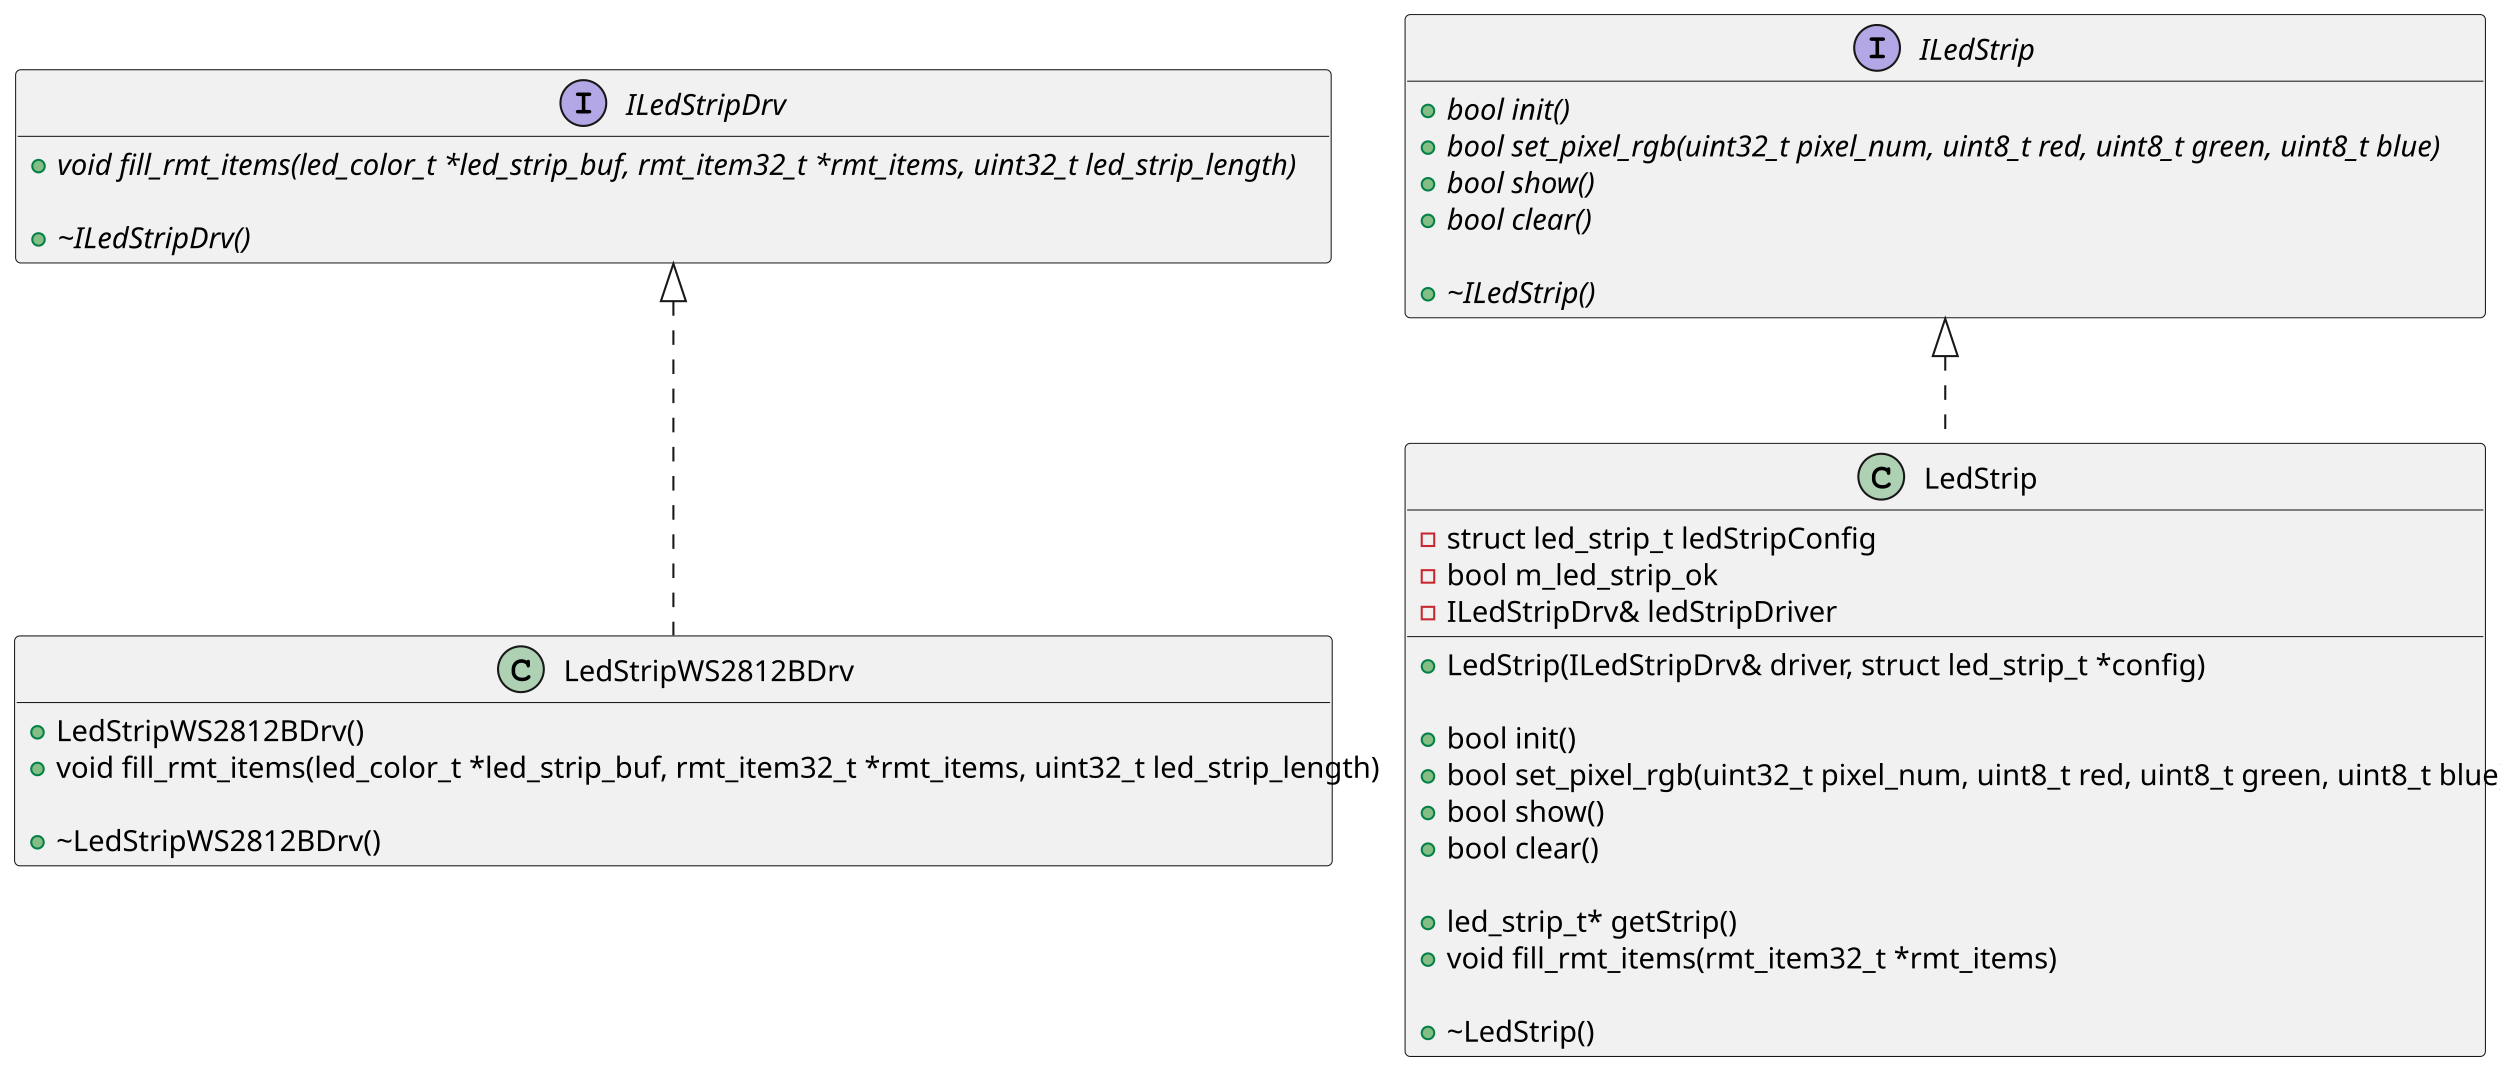
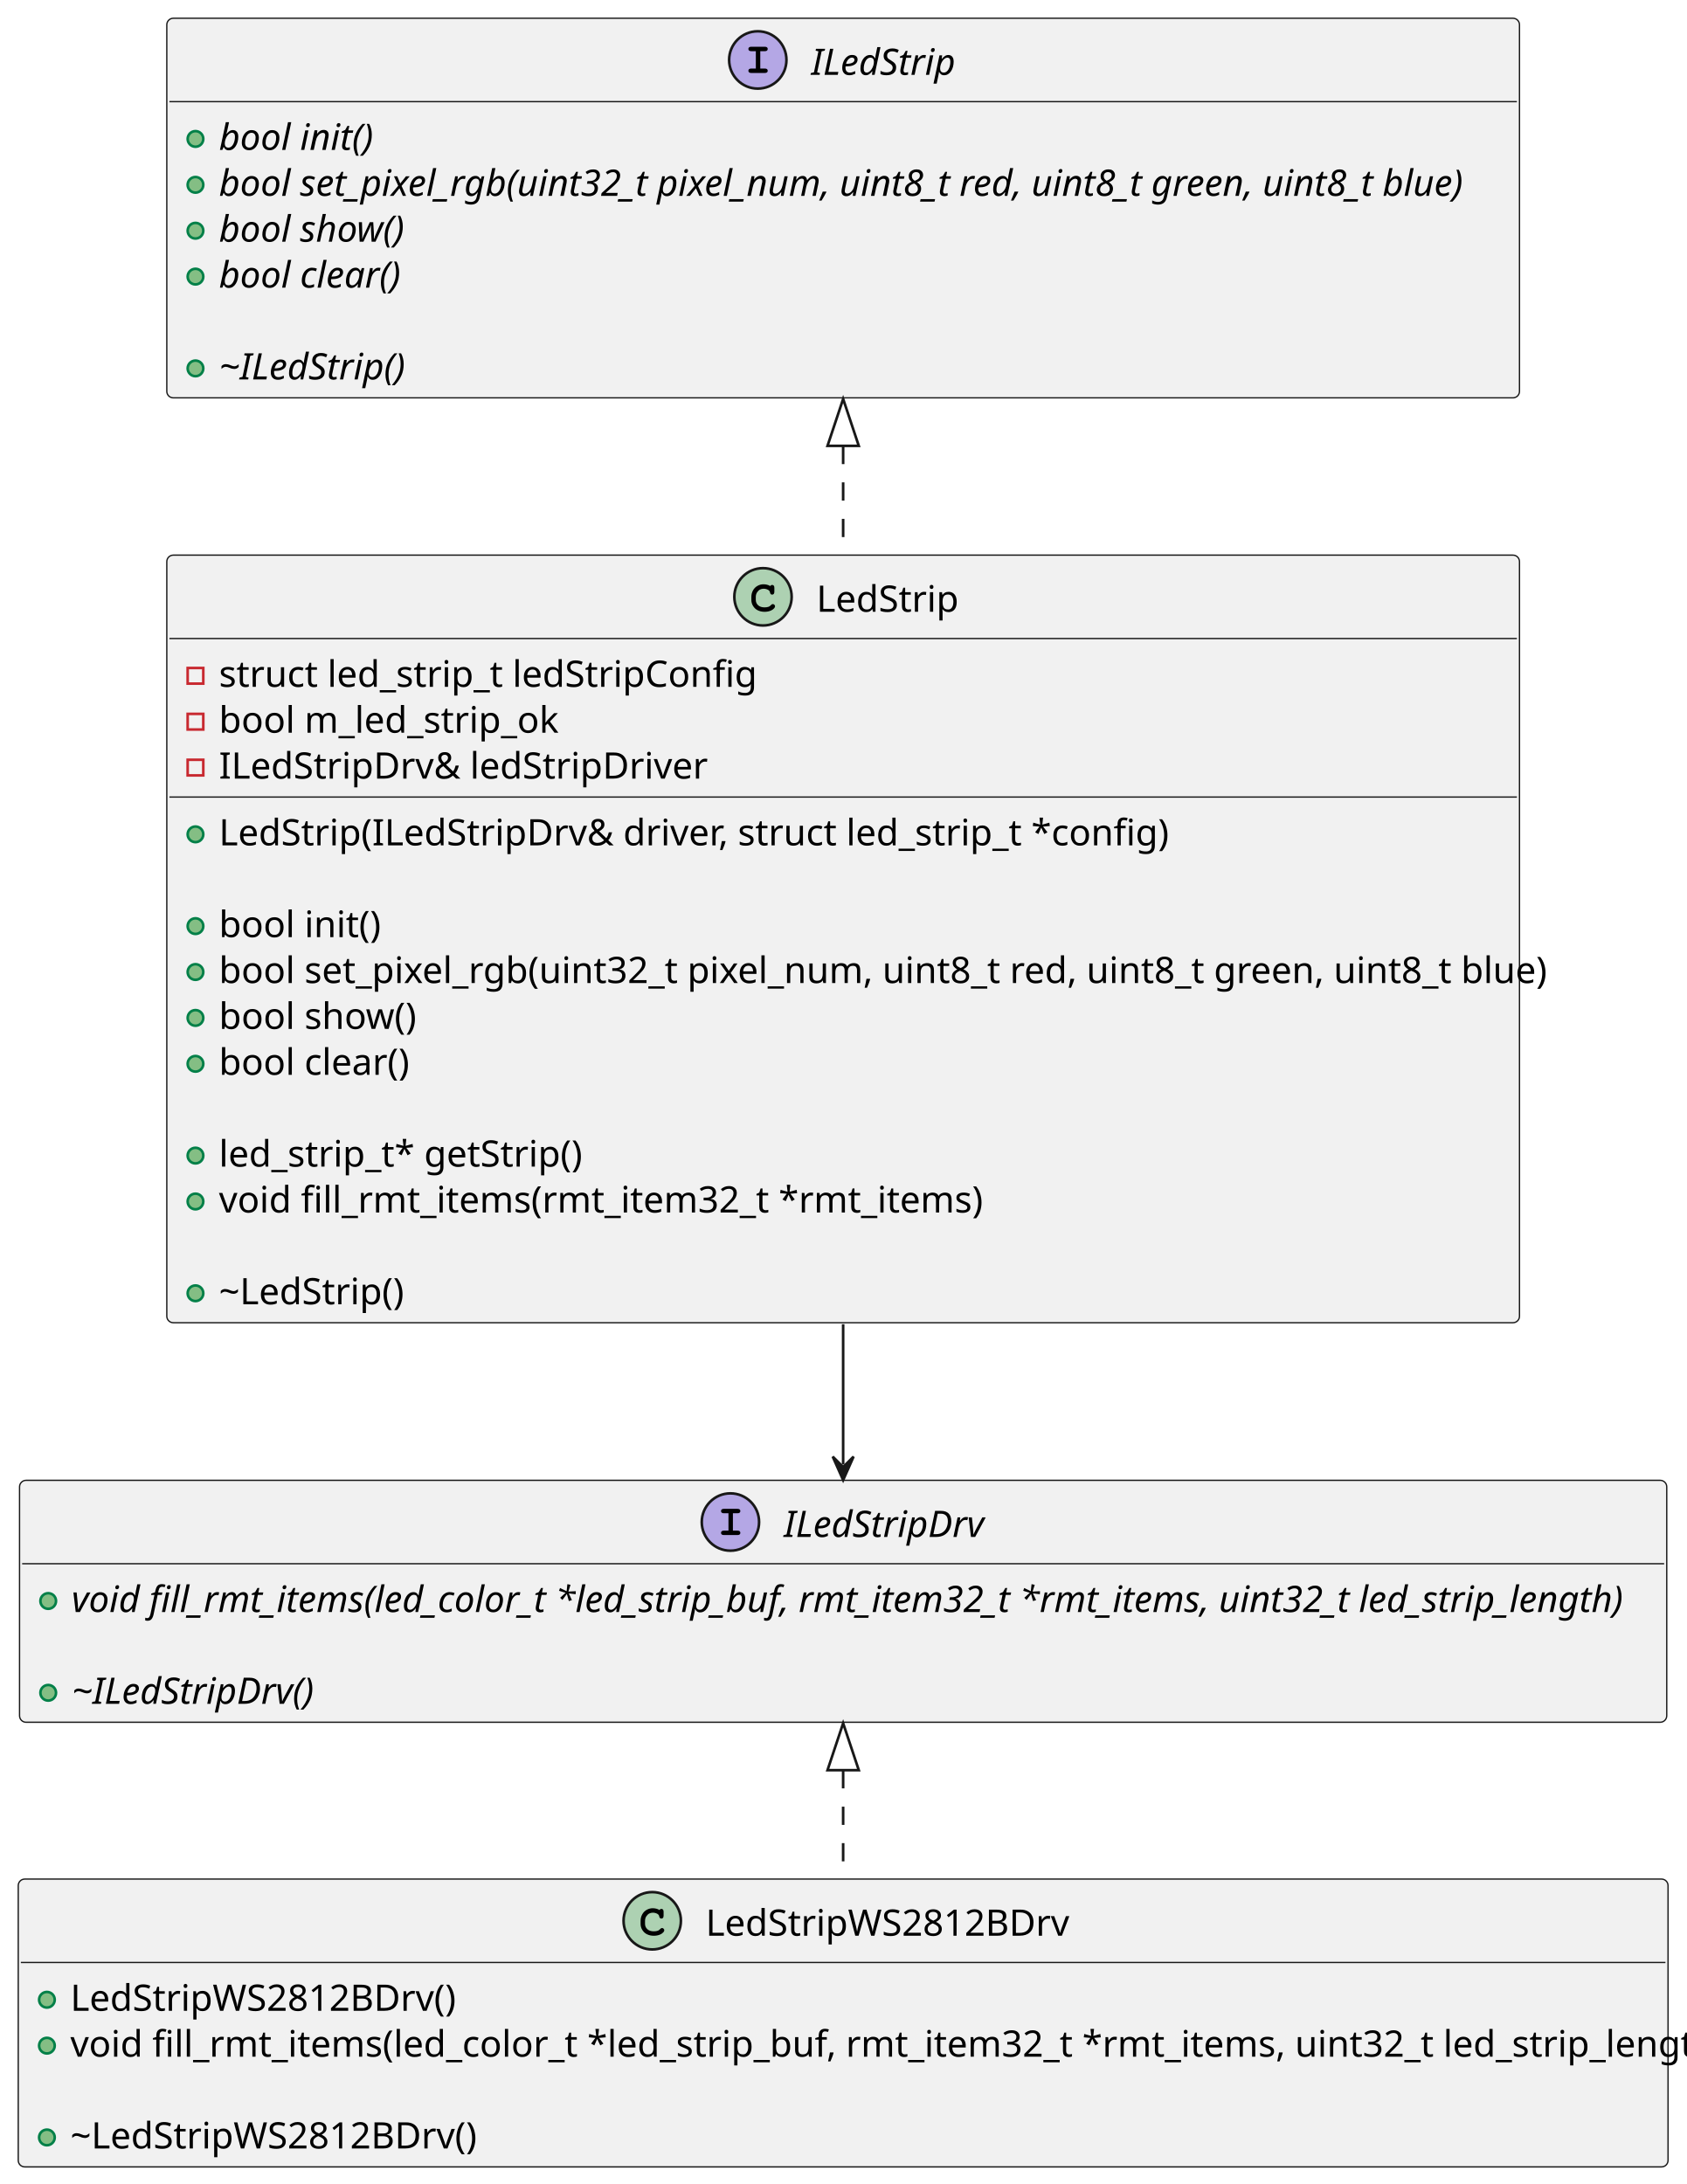
- <svg xmlns="http://www.w3.org/2000/svg" contentStyleType="text/css" height="514px" preserveAspectRatio="none" style="width:1201px;height:514px;background:#FFFFFF;" version="1.1" viewBox="0 0 1201 514" width="1201px" zoomAndPan="magnify">
+ <svg xmlns="http://www.w3.org/2000/svg" contentStyleType="text/css" height="838px" preserveAspectRatio="none" style="width:647px;height:838px;background:#FFFFFF;" version="1.1" viewBox="0 0 647 838" width="647px" zoomAndPan="magnify">
  <defs />
  <g>
    <g id="elem_ILedStripDrv">
-       <rect codeLine="2" fill="#F1F1F1" height="92.828" id="ILedStripDrv" rx="2.5" ry="2.5" style="stroke:#181818;stroke-width:0.5;" width="632" x="7.5" y="33.5" />
-       <ellipse cx="280.25" cy="49.5" fill="#B4A7E5" rx="11" ry="11" style="stroke:#181818;stroke-width:1.0;" />
-       <path d="M281.203,46.141 L281.203,52.797 L282.922,52.797 Q283.531,52.797 283.797,53.031 Q284.062,53.266 284.062,53.656 Q284.062,54.031 283.797,54.266 Q283.531,54.5 282.922,54.5 L277.781,54.5 Q277.172,54.5 276.906,54.266 Q276.641,54.031 276.641,53.641 Q276.641,53.266 276.906,53.031 Q277.172,52.797 277.781,52.797 L279.5,52.797 L279.5,46.141 L277.781,46.141 Q277.172,46.141 276.906,45.906 Q276.641,45.672 276.641,45.281 Q276.641,44.906 276.906,44.672 Q277.172,44.438 277.781,44.438 L282.922,44.438 Q283.531,44.438 283.797,44.672 Q284.062,44.906 284.062,45.281 Q284.062,45.672 283.797,45.906 Q283.531,46.141 282.922,46.141 L281.203,46.141 Z " fill="#000000" />
-       <text fill="#000000" font-family="sans-serif" font-size="14" font-style="italic" lengthAdjust="spacing" textLength="78" x="300.75" y="55.228">ILedStripDrv</text>
-       <line style="stroke:#181818;stroke-width:0.5;" x1="8.5" x2="638.5" y1="65.5" y2="65.5" />
-       <ellipse cx="18.5" cy="79.805" fill="#84BE84" rx="3" ry="3" style="stroke:#038048;stroke-width:1.0;" />
-       <text fill="#000000" font-family="sans-serif" font-size="14" font-style="italic" lengthAdjust="spacing" textLength="606" x="27.5" y="84.033">void fill_rmt_items(led_color_t *led_strip_buf, rmt_item32_t *rmt_items, uint32_t led_strip_length)</text>
-       <text fill="#000000" font-family="sans-serif" font-size="14" lengthAdjust="spacing" textLength="4" x="27.5" y="101.643"> </text>
-       <ellipse cx="18.5" cy="115.023" fill="#84BE84" rx="3" ry="3" style="stroke:#038048;stroke-width:1.0;" />
-       <text fill="#000000" font-family="sans-serif" font-size="14" font-style="italic" lengthAdjust="spacing" textLength="96" x="27.5" y="119.252">~ILedStripDrv()</text>
+       <rect codeLine="2" fill="#F1F1F1" height="92.828" id="ILedStripDrv" rx="2.5" ry="2.5" style="stroke:#181818;stroke-width:0.5;" width="632" x="7.5" y="568" />
+       <ellipse cx="280.25" cy="584" fill="#B4A7E5" rx="11" ry="11" style="stroke:#181818;stroke-width:1.0;" />
+       <path d="M281.203,580.641 L281.203,587.297 L282.922,587.297 Q283.531,587.297 283.797,587.531 Q284.062,587.766 284.062,588.156 Q284.062,588.531 283.797,588.766 Q283.531,589 282.922,589 L277.781,589 Q277.172,589 276.906,588.766 Q276.641,588.531 276.641,588.141 Q276.641,587.766 276.906,587.531 Q277.172,587.297 277.781,587.297 L279.5,587.297 L279.5,580.641 L277.781,580.641 Q277.172,580.641 276.906,580.406 Q276.641,580.172 276.641,579.781 Q276.641,579.406 276.906,579.172 Q277.172,578.938 277.781,578.938 L282.922,578.938 Q283.531,578.938 283.797,579.172 Q284.062,579.406 284.062,579.781 Q284.062,580.172 283.797,580.406 Q283.531,580.641 282.922,580.641 L281.203,580.641 Z " fill="#000000" />
+       <text fill="#000000" font-family="sans-serif" font-size="14" font-style="italic" lengthAdjust="spacing" textLength="78" x="300.75" y="589.729">ILedStripDrv</text>
+       <line style="stroke:#181818;stroke-width:0.5;" x1="8.5" x2="638.5" y1="600" y2="600" />
+       <ellipse cx="18.5" cy="614.305" fill="#84BE84" rx="3" ry="3" style="stroke:#038048;stroke-width:1.0;" />
+       <text fill="#000000" font-family="sans-serif" font-size="14" font-style="italic" lengthAdjust="spacing" textLength="606" x="27.5" y="618.533">void fill_rmt_items(led_color_t *led_strip_buf, rmt_item32_t *rmt_items, uint32_t led_strip_length)</text>
+       <text fill="#000000" font-family="sans-serif" font-size="14" lengthAdjust="spacing" textLength="4" x="27.5" y="636.143"> </text>
+       <ellipse cx="18.5" cy="649.523" fill="#84BE84" rx="3" ry="3" style="stroke:#038048;stroke-width:1.0;" />
+       <text fill="#000000" font-family="sans-serif" font-size="14" font-style="italic" lengthAdjust="spacing" textLength="96" x="27.5" y="653.752">~ILedStripDrv()</text>
    </g>
    <g id="elem_ILedStrip">
-       <rect codeLine="10" fill="#F1F1F1" height="145.656" id="ILedStrip" rx="2.5" ry="2.5" style="stroke:#181818;stroke-width:0.5;" width="519" x="675" y="7" />
-       <ellipse cx="901.75" cy="23" fill="#B4A7E5" rx="11" ry="11" style="stroke:#181818;stroke-width:1.0;" />
-       <path d="M902.703,19.641 L902.703,26.297 L904.422,26.297 Q905.031,26.297 905.297,26.531 Q905.562,26.766 905.562,27.156 Q905.562,27.531 905.297,27.766 Q905.031,28 904.422,28 L899.281,28 Q898.672,28 898.406,27.766 Q898.141,27.531 898.141,27.141 Q898.141,26.766 898.406,26.531 Q898.672,26.297 899.281,26.297 L901,26.297 L901,19.641 L899.281,19.641 Q898.672,19.641 898.406,19.406 Q898.141,19.172 898.141,18.781 Q898.141,18.406 898.406,18.172 Q898.672,17.938 899.281,17.938 L904.422,17.938 Q905.031,17.938 905.297,18.172 Q905.562,18.406 905.562,18.781 Q905.562,19.172 905.297,19.406 Q905.031,19.641 904.422,19.641 L902.703,19.641 Z " fill="#000000" />
-       <text fill="#000000" font-family="sans-serif" font-size="14" font-style="italic" lengthAdjust="spacing" textLength="57" x="922.25" y="28.729">ILedStrip</text>
-       <line style="stroke:#181818;stroke-width:0.5;" x1="676" x2="1193" y1="39" y2="39" />
-       <ellipse cx="686" cy="53.305" fill="#84BE84" rx="3" ry="3" style="stroke:#038048;stroke-width:1.0;" />
-       <text fill="#000000" font-family="sans-serif" font-size="14" font-style="italic" lengthAdjust="spacing" textLength="59" x="695" y="57.533">bool init()</text>
-       <ellipse cx="686" cy="70.914" fill="#84BE84" rx="3" ry="3" style="stroke:#038048;stroke-width:1.0;" />
-       <text fill="#000000" font-family="sans-serif" font-size="14" font-style="italic" lengthAdjust="spacing" textLength="493" x="695" y="75.143">bool set_pixel_rgb(uint32_t pixel_num, uint8_t red, uint8_t green, uint8_t blue)</text>
-       <ellipse cx="686" cy="88.523" fill="#84BE84" rx="3" ry="3" style="stroke:#038048;stroke-width:1.0;" />
-       <text fill="#000000" font-family="sans-serif" font-size="14" font-style="italic" lengthAdjust="spacing" textLength="73" x="695" y="92.752">bool show()</text>
-       <ellipse cx="686" cy="106.133" fill="#84BE84" rx="3" ry="3" style="stroke:#038048;stroke-width:1.0;" />
-       <text fill="#000000" font-family="sans-serif" font-size="14" font-style="italic" lengthAdjust="spacing" textLength="72" x="695" y="110.361">bool clear()</text>
-       <text fill="#000000" font-family="sans-serif" font-size="14" lengthAdjust="spacing" textLength="4" x="695" y="127.971"> </text>
-       <ellipse cx="686" cy="141.352" fill="#84BE84" rx="3" ry="3" style="stroke:#038048;stroke-width:1.0;" />
-       <text fill="#000000" font-family="sans-serif" font-size="14" font-style="italic" lengthAdjust="spacing" textLength="75" x="695" y="145.58">~ILedStrip()</text>
+       <rect codeLine="10" fill="#F1F1F1" height="145.656" id="ILedStrip" rx="2.5" ry="2.5" style="stroke:#181818;stroke-width:0.5;" width="519" x="64" y="7" />
+       <ellipse cx="290.75" cy="23" fill="#B4A7E5" rx="11" ry="11" style="stroke:#181818;stroke-width:1.0;" />
+       <path d="M291.703,19.641 L291.703,26.297 L293.422,26.297 Q294.031,26.297 294.297,26.531 Q294.562,26.766 294.562,27.156 Q294.562,27.531 294.297,27.766 Q294.031,28 293.422,28 L288.281,28 Q287.672,28 287.406,27.766 Q287.141,27.531 287.141,27.141 Q287.141,26.766 287.406,26.531 Q287.672,26.297 288.281,26.297 L290,26.297 L290,19.641 L288.281,19.641 Q287.672,19.641 287.406,19.406 Q287.141,19.172 287.141,18.781 Q287.141,18.406 287.406,18.172 Q287.672,17.938 288.281,17.938 L293.422,17.938 Q294.031,17.938 294.297,18.172 Q294.562,18.406 294.562,18.781 Q294.562,19.172 294.297,19.406 Q294.031,19.641 293.422,19.641 L291.703,19.641 Z " fill="#000000" />
+       <text fill="#000000" font-family="sans-serif" font-size="14" font-style="italic" lengthAdjust="spacing" textLength="57" x="311.25" y="28.729">ILedStrip</text>
+       <line style="stroke:#181818;stroke-width:0.5;" x1="65" x2="582" y1="39" y2="39" />
+       <ellipse cx="75" cy="53.305" fill="#84BE84" rx="3" ry="3" style="stroke:#038048;stroke-width:1.0;" />
+       <text fill="#000000" font-family="sans-serif" font-size="14" font-style="italic" lengthAdjust="spacing" textLength="59" x="84" y="57.533">bool init()</text>
+       <ellipse cx="75" cy="70.914" fill="#84BE84" rx="3" ry="3" style="stroke:#038048;stroke-width:1.0;" />
+       <text fill="#000000" font-family="sans-serif" font-size="14" font-style="italic" lengthAdjust="spacing" textLength="493" x="84" y="75.143">bool set_pixel_rgb(uint32_t pixel_num, uint8_t red, uint8_t green, uint8_t blue)</text>
+       <ellipse cx="75" cy="88.523" fill="#84BE84" rx="3" ry="3" style="stroke:#038048;stroke-width:1.0;" />
+       <text fill="#000000" font-family="sans-serif" font-size="14" font-style="italic" lengthAdjust="spacing" textLength="73" x="84" y="92.752">bool show()</text>
+       <ellipse cx="75" cy="106.133" fill="#84BE84" rx="3" ry="3" style="stroke:#038048;stroke-width:1.0;" />
+       <text fill="#000000" font-family="sans-serif" font-size="14" font-style="italic" lengthAdjust="spacing" textLength="72" x="84" y="110.361">bool clear()</text>
+       <text fill="#000000" font-family="sans-serif" font-size="14" lengthAdjust="spacing" textLength="4" x="84" y="127.971"> </text>
+       <ellipse cx="75" cy="141.352" fill="#84BE84" rx="3" ry="3" style="stroke:#038048;stroke-width:1.0;" />
+       <text fill="#000000" font-family="sans-serif" font-size="14" font-style="italic" lengthAdjust="spacing" textLength="75" x="84" y="145.58">~ILedStrip()</text>
    </g>
    <g id="elem_LedStripWS2812BDrv">
-       <rect codeLine="20" fill="#F1F1F1" height="110.438" id="LedStripWS2812BDrv" rx="2.5" ry="2.5" style="stroke:#181818;stroke-width:0.5;" width="633" x="7" y="305.5" />
-       <ellipse cx="250.25" cy="321.5" fill="#ADD1B2" rx="11" ry="11" style="stroke:#181818;stroke-width:1.0;" />
-       <path d="M253.016,317.375 Q253.172,317.156 253.359,317.047 Q253.547,316.938 253.766,316.938 Q254.141,316.938 254.375,317.203 Q254.609,317.453 254.609,318.062 L254.609,319.516 Q254.609,320.125 254.375,320.391 Q254.141,320.656 253.766,320.656 Q253.422,320.656 253.219,320.453 Q253.016,320.266 252.906,319.75 Q252.859,319.391 252.672,319.203 Q252.344,318.828 251.734,318.609 Q251.125,318.391 250.5,318.391 Q249.734,318.391 249.094,318.719 Q248.469,319.047 247.969,319.797 Q247.484,320.547 247.484,321.578 L247.484,322.672 Q247.484,323.906 248.375,324.734 Q249.266,325.547 250.859,325.547 Q251.797,325.547 252.453,325.297 Q252.844,325.141 253.266,324.703 Q253.531,324.438 253.672,324.359 Q253.828,324.281 254.031,324.281 Q254.359,324.281 254.609,324.547 Q254.875,324.797 254.875,325.141 Q254.875,325.484 254.531,325.891 Q254.031,326.469 253.234,326.797 Q252.156,327.25 250.859,327.25 Q249.344,327.25 248.141,326.625 Q247.156,326.125 246.469,325.062 Q245.781,323.984 245.781,322.703 L245.781,321.547 Q245.781,320.219 246.391,319.078 Q247.016,317.922 248.109,317.312 Q249.203,316.688 250.438,316.688 Q251.172,316.688 251.812,316.859 Q252.469,317.016 253.016,317.375 Z " fill="#000000" />
-       <text fill="#000000" font-family="sans-serif" font-size="14" lengthAdjust="spacing" textLength="138" x="270.75" y="327.228">LedStripWS2812BDrv</text>
-       <line style="stroke:#181818;stroke-width:0.5;" x1="8" x2="639" y1="337.5" y2="337.5" />
-       <ellipse cx="18" cy="351.805" fill="#84BE84" rx="3" ry="3" style="stroke:#038048;stroke-width:1.0;" />
-       <text fill="#000000" font-family="sans-serif" font-size="14" lengthAdjust="spacing" textLength="148" x="27" y="356.033">LedStripWS2812BDrv()</text>
-       <ellipse cx="18" cy="369.414" fill="#84BE84" rx="3" ry="3" style="stroke:#038048;stroke-width:1.0;" />
-       <text fill="#000000" font-family="sans-serif" font-size="14" lengthAdjust="spacing" textLength="607" x="27" y="373.643">void fill_rmt_items(led_color_t *led_strip_buf, rmt_item32_t *rmt_items, uint32_t led_strip_length)</text>
-       <text fill="#000000" font-family="sans-serif" font-size="14" lengthAdjust="spacing" textLength="4" x="27" y="391.252"> </text>
-       <ellipse cx="18" cy="404.633" fill="#84BE84" rx="3" ry="3" style="stroke:#038048;stroke-width:1.0;" />
-       <text fill="#000000" font-family="sans-serif" font-size="14" lengthAdjust="spacing" textLength="156" x="27" y="408.861">~LedStripWS2812BDrv()</text>
+       <rect codeLine="20" fill="#F1F1F1" height="110.438" id="LedStripWS2812BDrv" rx="2.5" ry="2.5" style="stroke:#181818;stroke-width:0.5;" width="633" x="7" y="721" />
+       <ellipse cx="250.25" cy="737" fill="#ADD1B2" rx="11" ry="11" style="stroke:#181818;stroke-width:1.0;" />
+       <path d="M253.016,732.875 Q253.172,732.656 253.359,732.547 Q253.547,732.438 253.766,732.438 Q254.141,732.438 254.375,732.703 Q254.609,732.953 254.609,733.562 L254.609,735.016 Q254.609,735.625 254.375,735.891 Q254.141,736.156 253.766,736.156 Q253.422,736.156 253.219,735.953 Q253.016,735.766 252.906,735.25 Q252.859,734.891 252.672,734.703 Q252.344,734.328 251.734,734.109 Q251.125,733.891 250.5,733.891 Q249.734,733.891 249.094,734.219 Q248.469,734.547 247.969,735.297 Q247.484,736.047 247.484,737.078 L247.484,738.172 Q247.484,739.406 248.375,740.234 Q249.266,741.047 250.859,741.047 Q251.797,741.047 252.453,740.797 Q252.844,740.641 253.266,740.203 Q253.531,739.938 253.672,739.859 Q253.828,739.781 254.031,739.781 Q254.359,739.781 254.609,740.047 Q254.875,740.297 254.875,740.641 Q254.875,740.984 254.531,741.391 Q254.031,741.969 253.234,742.297 Q252.156,742.75 250.859,742.75 Q249.344,742.75 248.141,742.125 Q247.156,741.625 246.469,740.562 Q245.781,739.484 245.781,738.203 L245.781,737.047 Q245.781,735.719 246.391,734.578 Q247.016,733.422 248.109,732.812 Q249.203,732.188 250.438,732.188 Q251.172,732.188 251.812,732.359 Q252.469,732.516 253.016,732.875 Z " fill="#000000" />
+       <text fill="#000000" font-family="sans-serif" font-size="14" lengthAdjust="spacing" textLength="138" x="270.75" y="742.729">LedStripWS2812BDrv</text>
+       <line style="stroke:#181818;stroke-width:0.5;" x1="8" x2="639" y1="753" y2="753" />
+       <ellipse cx="18" cy="767.305" fill="#84BE84" rx="3" ry="3" style="stroke:#038048;stroke-width:1.0;" />
+       <text fill="#000000" font-family="sans-serif" font-size="14" lengthAdjust="spacing" textLength="148" x="27" y="771.533">LedStripWS2812BDrv()</text>
+       <ellipse cx="18" cy="784.914" fill="#84BE84" rx="3" ry="3" style="stroke:#038048;stroke-width:1.0;" />
+       <text fill="#000000" font-family="sans-serif" font-size="14" lengthAdjust="spacing" textLength="607" x="27" y="789.143">void fill_rmt_items(led_color_t *led_strip_buf, rmt_item32_t *rmt_items, uint32_t led_strip_length)</text>
+       <text fill="#000000" font-family="sans-serif" font-size="14" lengthAdjust="spacing" textLength="4" x="27" y="806.752"> </text>
+       <ellipse cx="18" cy="820.133" fill="#84BE84" rx="3" ry="3" style="stroke:#038048;stroke-width:1.0;" />
+       <text fill="#000000" font-family="sans-serif" font-size="14" lengthAdjust="spacing" textLength="156" x="27" y="824.361">~LedStripWS2812BDrv()</text>
    </g>
    <g id="elem_LedStrip">
-       <rect codeLine="28" fill="#F1F1F1" height="294.531" id="LedStrip" rx="2.5" ry="2.5" style="stroke:#181818;stroke-width:0.5;" width="519" x="675" y="213" />
-       <ellipse cx="903.75" cy="229" fill="#ADD1B2" rx="11" ry="11" style="stroke:#181818;stroke-width:1.0;" />
-       <path d="M906.516,224.875 Q906.672,224.656 906.859,224.547 Q907.047,224.438 907.266,224.438 Q907.641,224.438 907.875,224.703 Q908.109,224.953 908.109,225.562 L908.109,227.016 Q908.109,227.625 907.875,227.891 Q907.641,228.156 907.266,228.156 Q906.922,228.156 906.719,227.953 Q906.516,227.766 906.406,227.25 Q906.359,226.891 906.172,226.703 Q905.844,226.328 905.234,226.109 Q904.625,225.891 904,225.891 Q903.234,225.891 902.594,226.219 Q901.969,226.547 901.469,227.297 Q900.984,228.047 900.984,229.078 L900.984,230.172 Q900.984,231.406 901.875,232.234 Q902.766,233.047 904.359,233.047 Q905.297,233.047 905.953,232.797 Q906.344,232.641 906.766,232.203 Q907.031,231.938 907.172,231.859 Q907.328,231.781 907.531,231.781 Q907.859,231.781 908.109,232.047 Q908.375,232.297 908.375,232.641 Q908.375,232.984 908.031,233.391 Q907.531,233.969 906.734,234.297 Q905.656,234.75 904.359,234.75 Q902.844,234.75 901.641,234.125 Q900.656,233.625 899.969,232.562 Q899.281,231.484 899.281,230.203 L899.281,229.047 Q899.281,227.719 899.891,226.578 Q900.516,225.422 901.609,224.812 Q902.703,224.188 903.938,224.188 Q904.672,224.188 905.312,224.359 Q905.969,224.516 906.516,224.875 Z " fill="#000000" />
-       <text fill="#000000" font-family="sans-serif" font-size="14" lengthAdjust="spacing" textLength="53" x="924.25" y="234.728">LedStrip</text>
-       <line style="stroke:#181818;stroke-width:0.5;" x1="676" x2="1193" y1="245" y2="245" />
-       <rect fill="none" height="6" style="stroke:#C82930;stroke-width:1.0;" width="6" x="683" y="256.305" />
-       <text fill="#000000" font-family="sans-serif" font-size="14" lengthAdjust="spacing" textLength="198" x="695" y="263.533">struct led_strip_t ledStripConfig</text>
-       <rect fill="none" height="6" style="stroke:#C82930;stroke-width:1.0;" width="6" x="683" y="273.914" />
-       <text fill="#000000" font-family="sans-serif" font-size="14" lengthAdjust="spacing" textLength="127" x="695" y="281.143">bool m_led_strip_ok</text>
-       <rect fill="none" height="6" style="stroke:#C82930;stroke-width:1.0;" width="6" x="683" y="291.523" />
-       <text fill="#000000" font-family="sans-serif" font-size="14" lengthAdjust="spacing" textLength="177" x="695" y="298.752">ILedStripDrv&amp; ledStripDriver</text>
-       <line style="stroke:#181818;stroke-width:0.5;" x1="676" x2="1193" y1="305.828" y2="305.828" />
-       <ellipse cx="686" cy="320.133" fill="#84BE84" rx="3" ry="3" style="stroke:#038048;stroke-width:1.0;" />
-       <text fill="#000000" font-family="sans-serif" font-size="14" lengthAdjust="spacing" textLength="350" x="695" y="324.361">LedStrip(ILedStripDrv&amp; driver, struct led_strip_t *config)</text>
-       <text fill="#000000" font-family="sans-serif" font-size="14" lengthAdjust="spacing" textLength="4" x="695" y="341.971"> </text>
-       <ellipse cx="686" cy="355.352" fill="#84BE84" rx="3" ry="3" style="stroke:#038048;stroke-width:1.0;" />
-       <text fill="#000000" font-family="sans-serif" font-size="14" lengthAdjust="spacing" textLength="59" x="695" y="359.58">bool init()</text>
-       <ellipse cx="686" cy="372.961" fill="#84BE84" rx="3" ry="3" style="stroke:#038048;stroke-width:1.0;" />
-       <text fill="#000000" font-family="sans-serif" font-size="14" lengthAdjust="spacing" textLength="493" x="695" y="377.19">bool set_pixel_rgb(uint32_t pixel_num, uint8_t red, uint8_t green, uint8_t blue)</text>
-       <ellipse cx="686" cy="390.57" fill="#84BE84" rx="3" ry="3" style="stroke:#038048;stroke-width:1.0;" />
-       <text fill="#000000" font-family="sans-serif" font-size="14" lengthAdjust="spacing" textLength="73" x="695" y="394.799">bool show()</text>
-       <ellipse cx="686" cy="408.18" fill="#84BE84" rx="3" ry="3" style="stroke:#038048;stroke-width:1.0;" />
-       <text fill="#000000" font-family="sans-serif" font-size="14" lengthAdjust="spacing" textLength="72" x="695" y="412.408">bool clear()</text>
-       <text fill="#000000" font-family="sans-serif" font-size="14" lengthAdjust="spacing" textLength="4" x="695" y="430.018"> </text>
-       <ellipse cx="686" cy="443.398" fill="#84BE84" rx="3" ry="3" style="stroke:#038048;stroke-width:1.0;" />
-       <text fill="#000000" font-family="sans-serif" font-size="14" lengthAdjust="spacing" textLength="134" x="695" y="447.627">led_strip_t* getStrip()</text>
-       <ellipse cx="686" cy="461.008" fill="#84BE84" rx="3" ry="3" style="stroke:#038048;stroke-width:1.0;" />
-       <text fill="#000000" font-family="sans-serif" font-size="14" lengthAdjust="spacing" textLength="274" x="695" y="465.236">void fill_rmt_items(rmt_item32_t *rmt_items)</text>
-       <text fill="#000000" font-family="sans-serif" font-size="14" lengthAdjust="spacing" textLength="4" x="695" y="482.846"> </text>
-       <ellipse cx="686" cy="496.227" fill="#84BE84" rx="3" ry="3" style="stroke:#038048;stroke-width:1.0;" />
-       <text fill="#000000" font-family="sans-serif" font-size="14" lengthAdjust="spacing" textLength="71" x="695" y="500.455">~LedStrip()</text>
+       <rect codeLine="28" fill="#F1F1F1" height="294.531" id="LedStrip" rx="2.5" ry="2.5" style="stroke:#181818;stroke-width:0.5;" width="519" x="64" y="213" />
+       <ellipse cx="292.75" cy="229" fill="#ADD1B2" rx="11" ry="11" style="stroke:#181818;stroke-width:1.0;" />
+       <path d="M295.516,224.875 Q295.672,224.656 295.859,224.547 Q296.047,224.438 296.266,224.438 Q296.641,224.438 296.875,224.703 Q297.109,224.953 297.109,225.562 L297.109,227.016 Q297.109,227.625 296.875,227.891 Q296.641,228.156 296.266,228.156 Q295.922,228.156 295.719,227.953 Q295.516,227.766 295.406,227.25 Q295.359,226.891 295.172,226.703 Q294.844,226.328 294.234,226.109 Q293.625,225.891 293,225.891 Q292.234,225.891 291.594,226.219 Q290.969,226.547 290.469,227.297 Q289.984,228.047 289.984,229.078 L289.984,230.172 Q289.984,231.406 290.875,232.234 Q291.766,233.047 293.359,233.047 Q294.297,233.047 294.953,232.797 Q295.344,232.641 295.766,232.203 Q296.031,231.938 296.172,231.859 Q296.328,231.781 296.531,231.781 Q296.859,231.781 297.109,232.047 Q297.375,232.297 297.375,232.641 Q297.375,232.984 297.031,233.391 Q296.531,233.969 295.734,234.297 Q294.656,234.75 293.359,234.75 Q291.844,234.75 290.641,234.125 Q289.656,233.625 288.969,232.562 Q288.281,231.484 288.281,230.203 L288.281,229.047 Q288.281,227.719 288.891,226.578 Q289.516,225.422 290.609,224.812 Q291.703,224.188 292.938,224.188 Q293.672,224.188 294.312,224.359 Q294.969,224.516 295.516,224.875 Z " fill="#000000" />
+       <text fill="#000000" font-family="sans-serif" font-size="14" lengthAdjust="spacing" textLength="53" x="313.25" y="234.728">LedStrip</text>
+       <line style="stroke:#181818;stroke-width:0.5;" x1="65" x2="582" y1="245" y2="245" />
+       <rect fill="none" height="6" style="stroke:#C82930;stroke-width:1.0;" width="6" x="72" y="256.305" />
+       <text fill="#000000" font-family="sans-serif" font-size="14" lengthAdjust="spacing" textLength="198" x="84" y="263.533">struct led_strip_t ledStripConfig</text>
+       <rect fill="none" height="6" style="stroke:#C82930;stroke-width:1.0;" width="6" x="72" y="273.914" />
+       <text fill="#000000" font-family="sans-serif" font-size="14" lengthAdjust="spacing" textLength="127" x="84" y="281.143">bool m_led_strip_ok</text>
+       <rect fill="none" height="6" style="stroke:#C82930;stroke-width:1.0;" width="6" x="72" y="291.523" />
+       <text fill="#000000" font-family="sans-serif" font-size="14" lengthAdjust="spacing" textLength="177" x="84" y="298.752">ILedStripDrv&amp; ledStripDriver</text>
+       <line style="stroke:#181818;stroke-width:0.5;" x1="65" x2="582" y1="305.828" y2="305.828" />
+       <ellipse cx="75" cy="320.133" fill="#84BE84" rx="3" ry="3" style="stroke:#038048;stroke-width:1.0;" />
+       <text fill="#000000" font-family="sans-serif" font-size="14" lengthAdjust="spacing" textLength="350" x="84" y="324.361">LedStrip(ILedStripDrv&amp; driver, struct led_strip_t *config)</text>
+       <text fill="#000000" font-family="sans-serif" font-size="14" lengthAdjust="spacing" textLength="4" x="84" y="341.971"> </text>
+       <ellipse cx="75" cy="355.352" fill="#84BE84" rx="3" ry="3" style="stroke:#038048;stroke-width:1.0;" />
+       <text fill="#000000" font-family="sans-serif" font-size="14" lengthAdjust="spacing" textLength="59" x="84" y="359.58">bool init()</text>
+       <ellipse cx="75" cy="372.961" fill="#84BE84" rx="3" ry="3" style="stroke:#038048;stroke-width:1.0;" />
+       <text fill="#000000" font-family="sans-serif" font-size="14" lengthAdjust="spacing" textLength="493" x="84" y="377.19">bool set_pixel_rgb(uint32_t pixel_num, uint8_t red, uint8_t green, uint8_t blue)</text>
+       <ellipse cx="75" cy="390.57" fill="#84BE84" rx="3" ry="3" style="stroke:#038048;stroke-width:1.0;" />
+       <text fill="#000000" font-family="sans-serif" font-size="14" lengthAdjust="spacing" textLength="73" x="84" y="394.799">bool show()</text>
+       <ellipse cx="75" cy="408.18" fill="#84BE84" rx="3" ry="3" style="stroke:#038048;stroke-width:1.0;" />
+       <text fill="#000000" font-family="sans-serif" font-size="14" lengthAdjust="spacing" textLength="72" x="84" y="412.408">bool clear()</text>
+       <text fill="#000000" font-family="sans-serif" font-size="14" lengthAdjust="spacing" textLength="4" x="84" y="430.018"> </text>
+       <ellipse cx="75" cy="443.398" fill="#84BE84" rx="3" ry="3" style="stroke:#038048;stroke-width:1.0;" />
+       <text fill="#000000" font-family="sans-serif" font-size="14" lengthAdjust="spacing" textLength="134" x="84" y="447.627">led_strip_t* getStrip()</text>
+       <ellipse cx="75" cy="461.008" fill="#84BE84" rx="3" ry="3" style="stroke:#038048;stroke-width:1.0;" />
+       <text fill="#000000" font-family="sans-serif" font-size="14" lengthAdjust="spacing" textLength="274" x="84" y="465.236">void fill_rmt_items(rmt_item32_t *rmt_items)</text>
+       <text fill="#000000" font-family="sans-serif" font-size="14" lengthAdjust="spacing" textLength="4" x="84" y="482.846"> </text>
+       <ellipse cx="75" cy="496.227" fill="#84BE84" rx="3" ry="3" style="stroke:#038048;stroke-width:1.0;" />
+       <text fill="#000000" font-family="sans-serif" font-size="14" lengthAdjust="spacing" textLength="71" x="84" y="500.455">~LedStrip()</text>
    </g>
    <g id="link_ILedStripDrv_LedStripWS2812BDrv">
-       <path d="M323.5,144.68 C323.5,193.59 323.5,253.19 323.5,305.2 " fill="none" id="ILedStripDrv-backto-LedStripWS2812BDrv" style="stroke:#181818;stroke-width:1.0;stroke-dasharray:7.0,7.0;" />
-       <polygon fill="none" points="323.5,126.68,317.5,144.68,329.5,144.68,323.5,126.68" style="stroke:#181818;stroke-width:1.0;" />
+       <path d="M323.5,679.21 C323.5,697.8 323.5,701.44 323.5,720.82 " fill="none" id="ILedStripDrv-backto-LedStripWS2812BDrv" style="stroke:#181818;stroke-width:1.0;stroke-dasharray:7.0,7.0;" />
+       <polygon fill="none" points="323.5,661.21,317.5,679.21,329.5,679.21,323.5,661.21" style="stroke:#181818;stroke-width:1.0;" />
    </g>
    <g id="link_ILedStrip_LedStrip">
-       <path d="M934.5,171.08 C934.5,189.54 934.5,192.06 934.5,212.8 " fill="none" id="ILedStrip-backto-LedStrip" style="stroke:#181818;stroke-width:1.0;stroke-dasharray:7.0,7.0;" />
-       <polygon fill="none" points="934.5,153.08,928.5,171.08,940.5,171.08,934.5,153.08" style="stroke:#181818;stroke-width:1.0;" />
+       <path d="M323.5,171.08 C323.5,189.54 323.5,192.06 323.5,212.8 " fill="none" id="ILedStrip-backto-LedStrip" style="stroke:#181818;stroke-width:1.0;stroke-dasharray:7.0,7.0;" />
+       <polygon fill="none" points="323.5,153.08,317.5,171.08,329.5,171.08,323.5,153.08" style="stroke:#181818;stroke-width:1.0;" />
+     </g>
+     <g id="link_LedStrip_ILedStripDrv">
+       <path codeLine="51" d="M323.5,508.09 C323.5,529.74 323.5,544.57 323.5,561.9 " fill="none" id="LedStrip-to-ILedStripDrv" style="stroke:#181818;stroke-width:1.0;" />
+       <polygon fill="#181818" points="323.5,567.9,327.5,558.9,323.5,562.9,319.5,558.9,323.5,567.9" style="stroke:#181818;stroke-width:1.0;" />
    </g>
  </g>
</svg>
